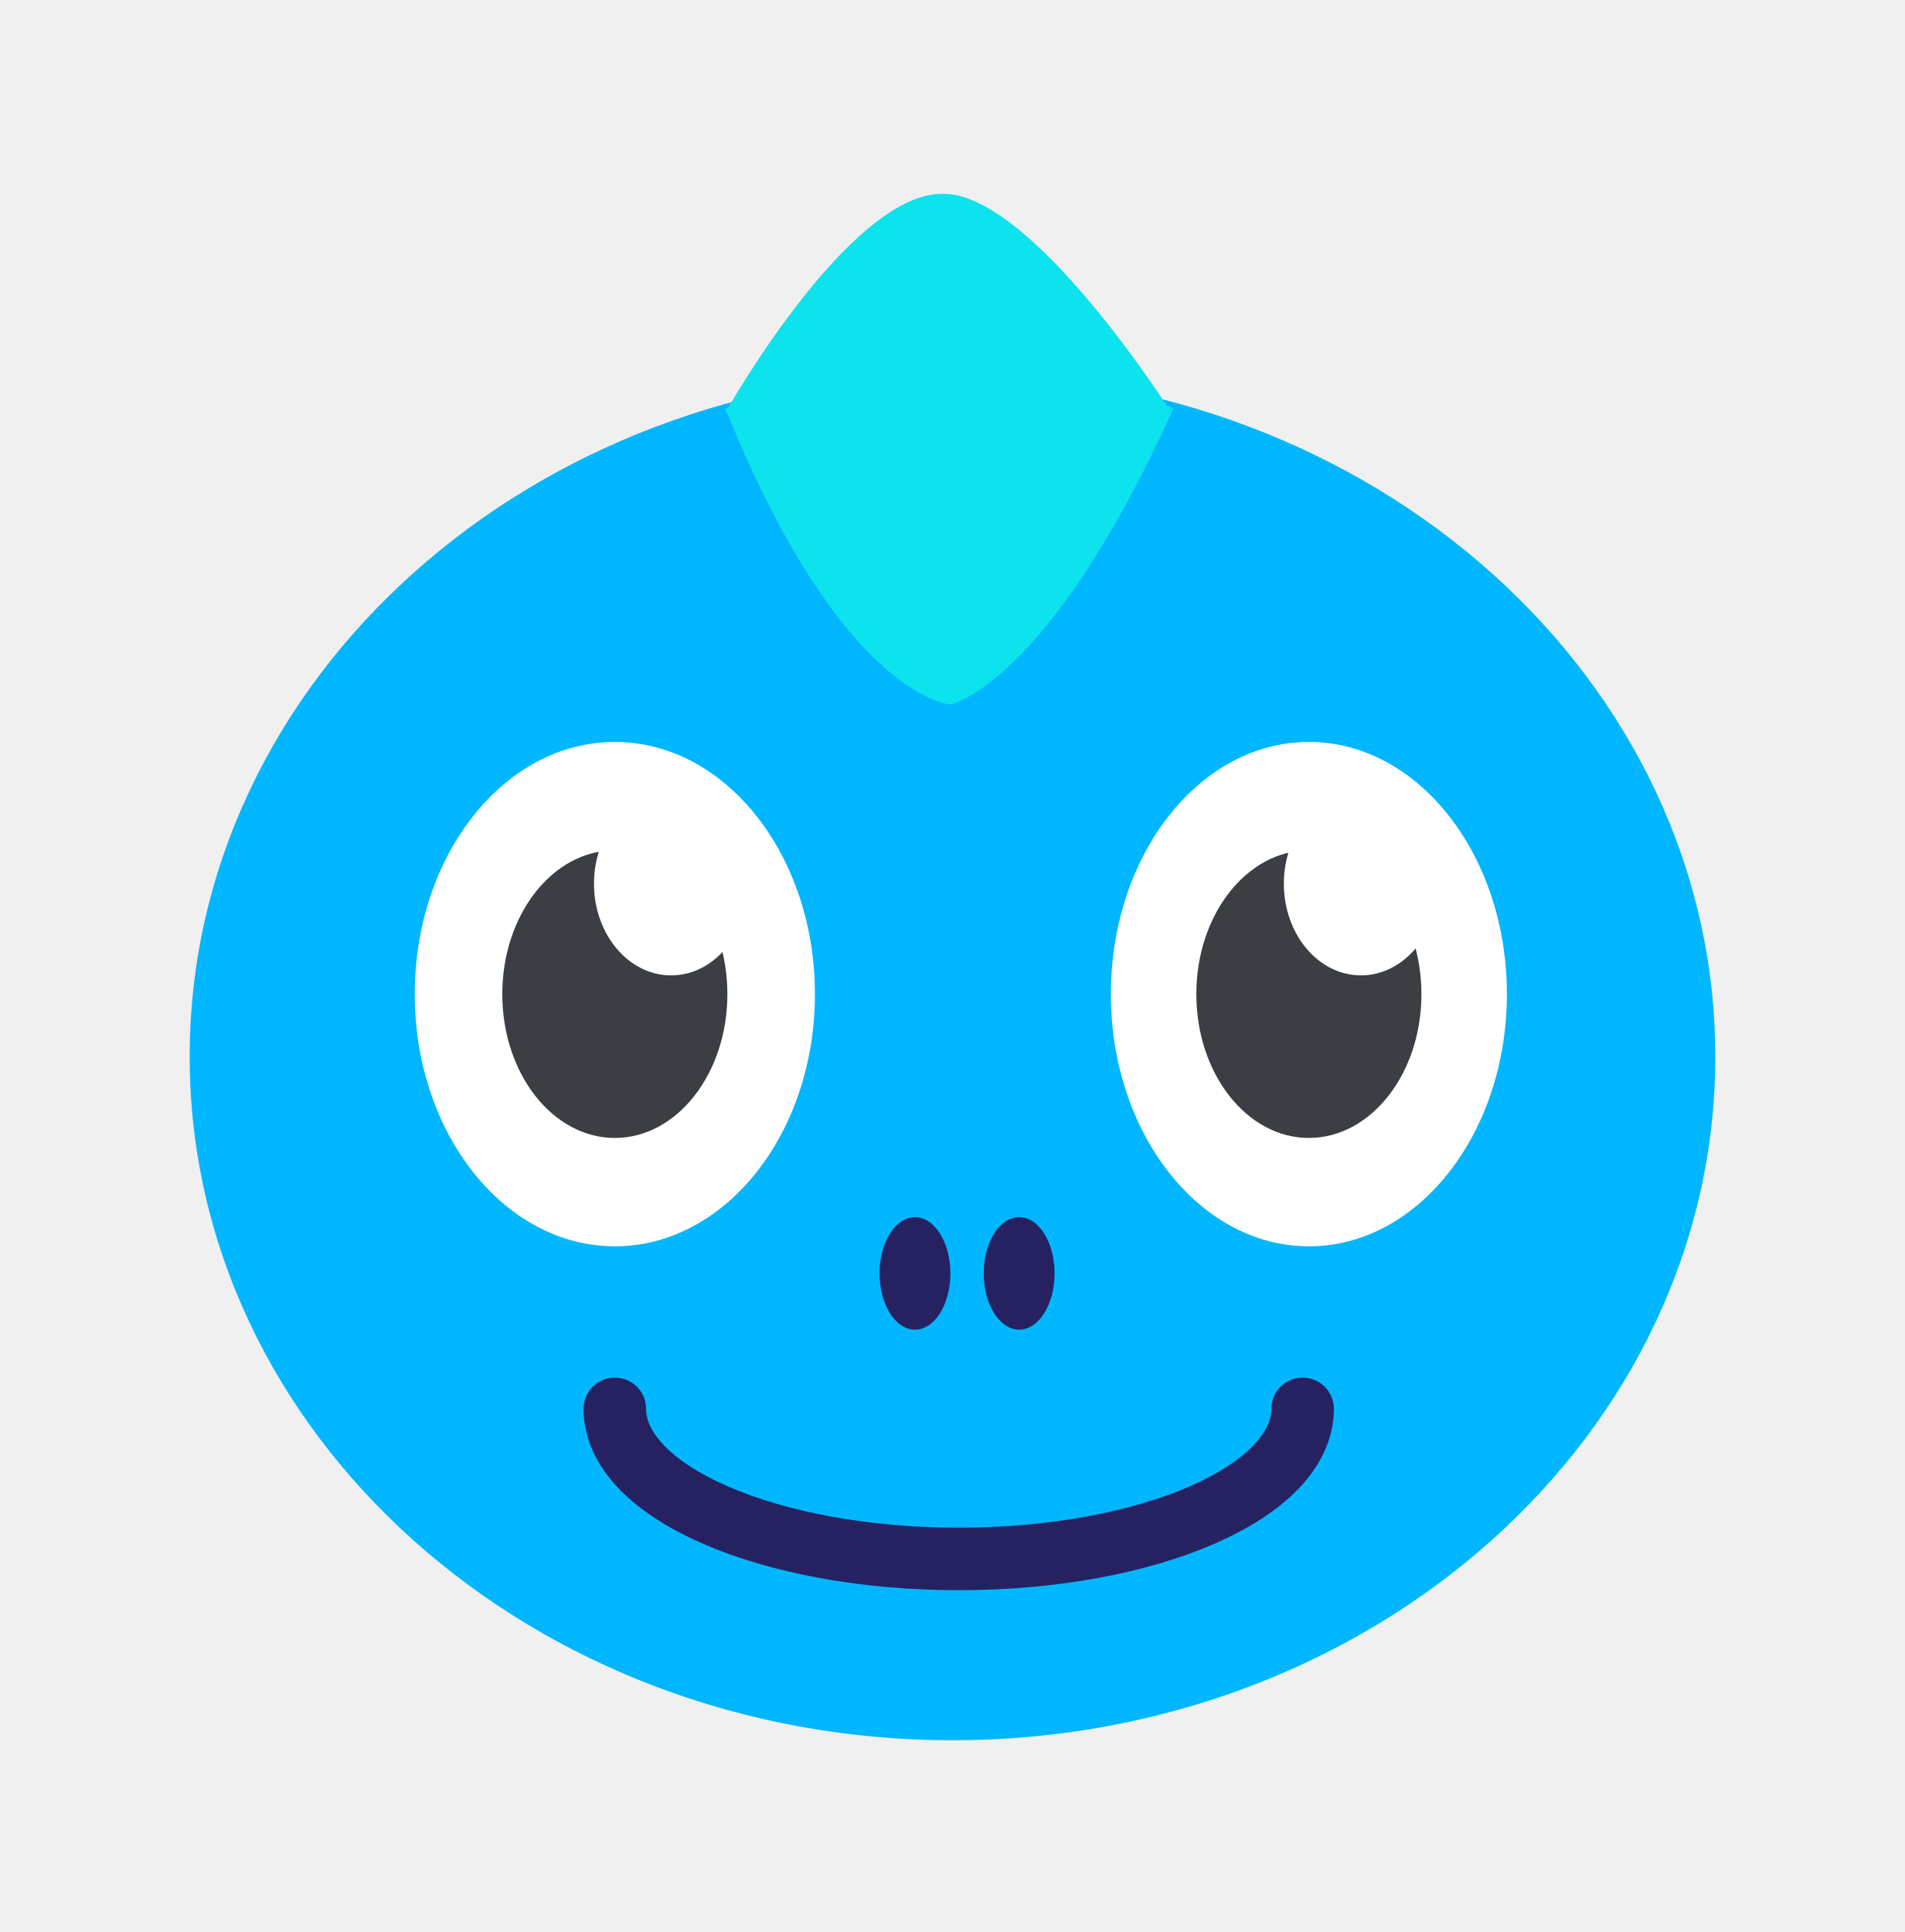
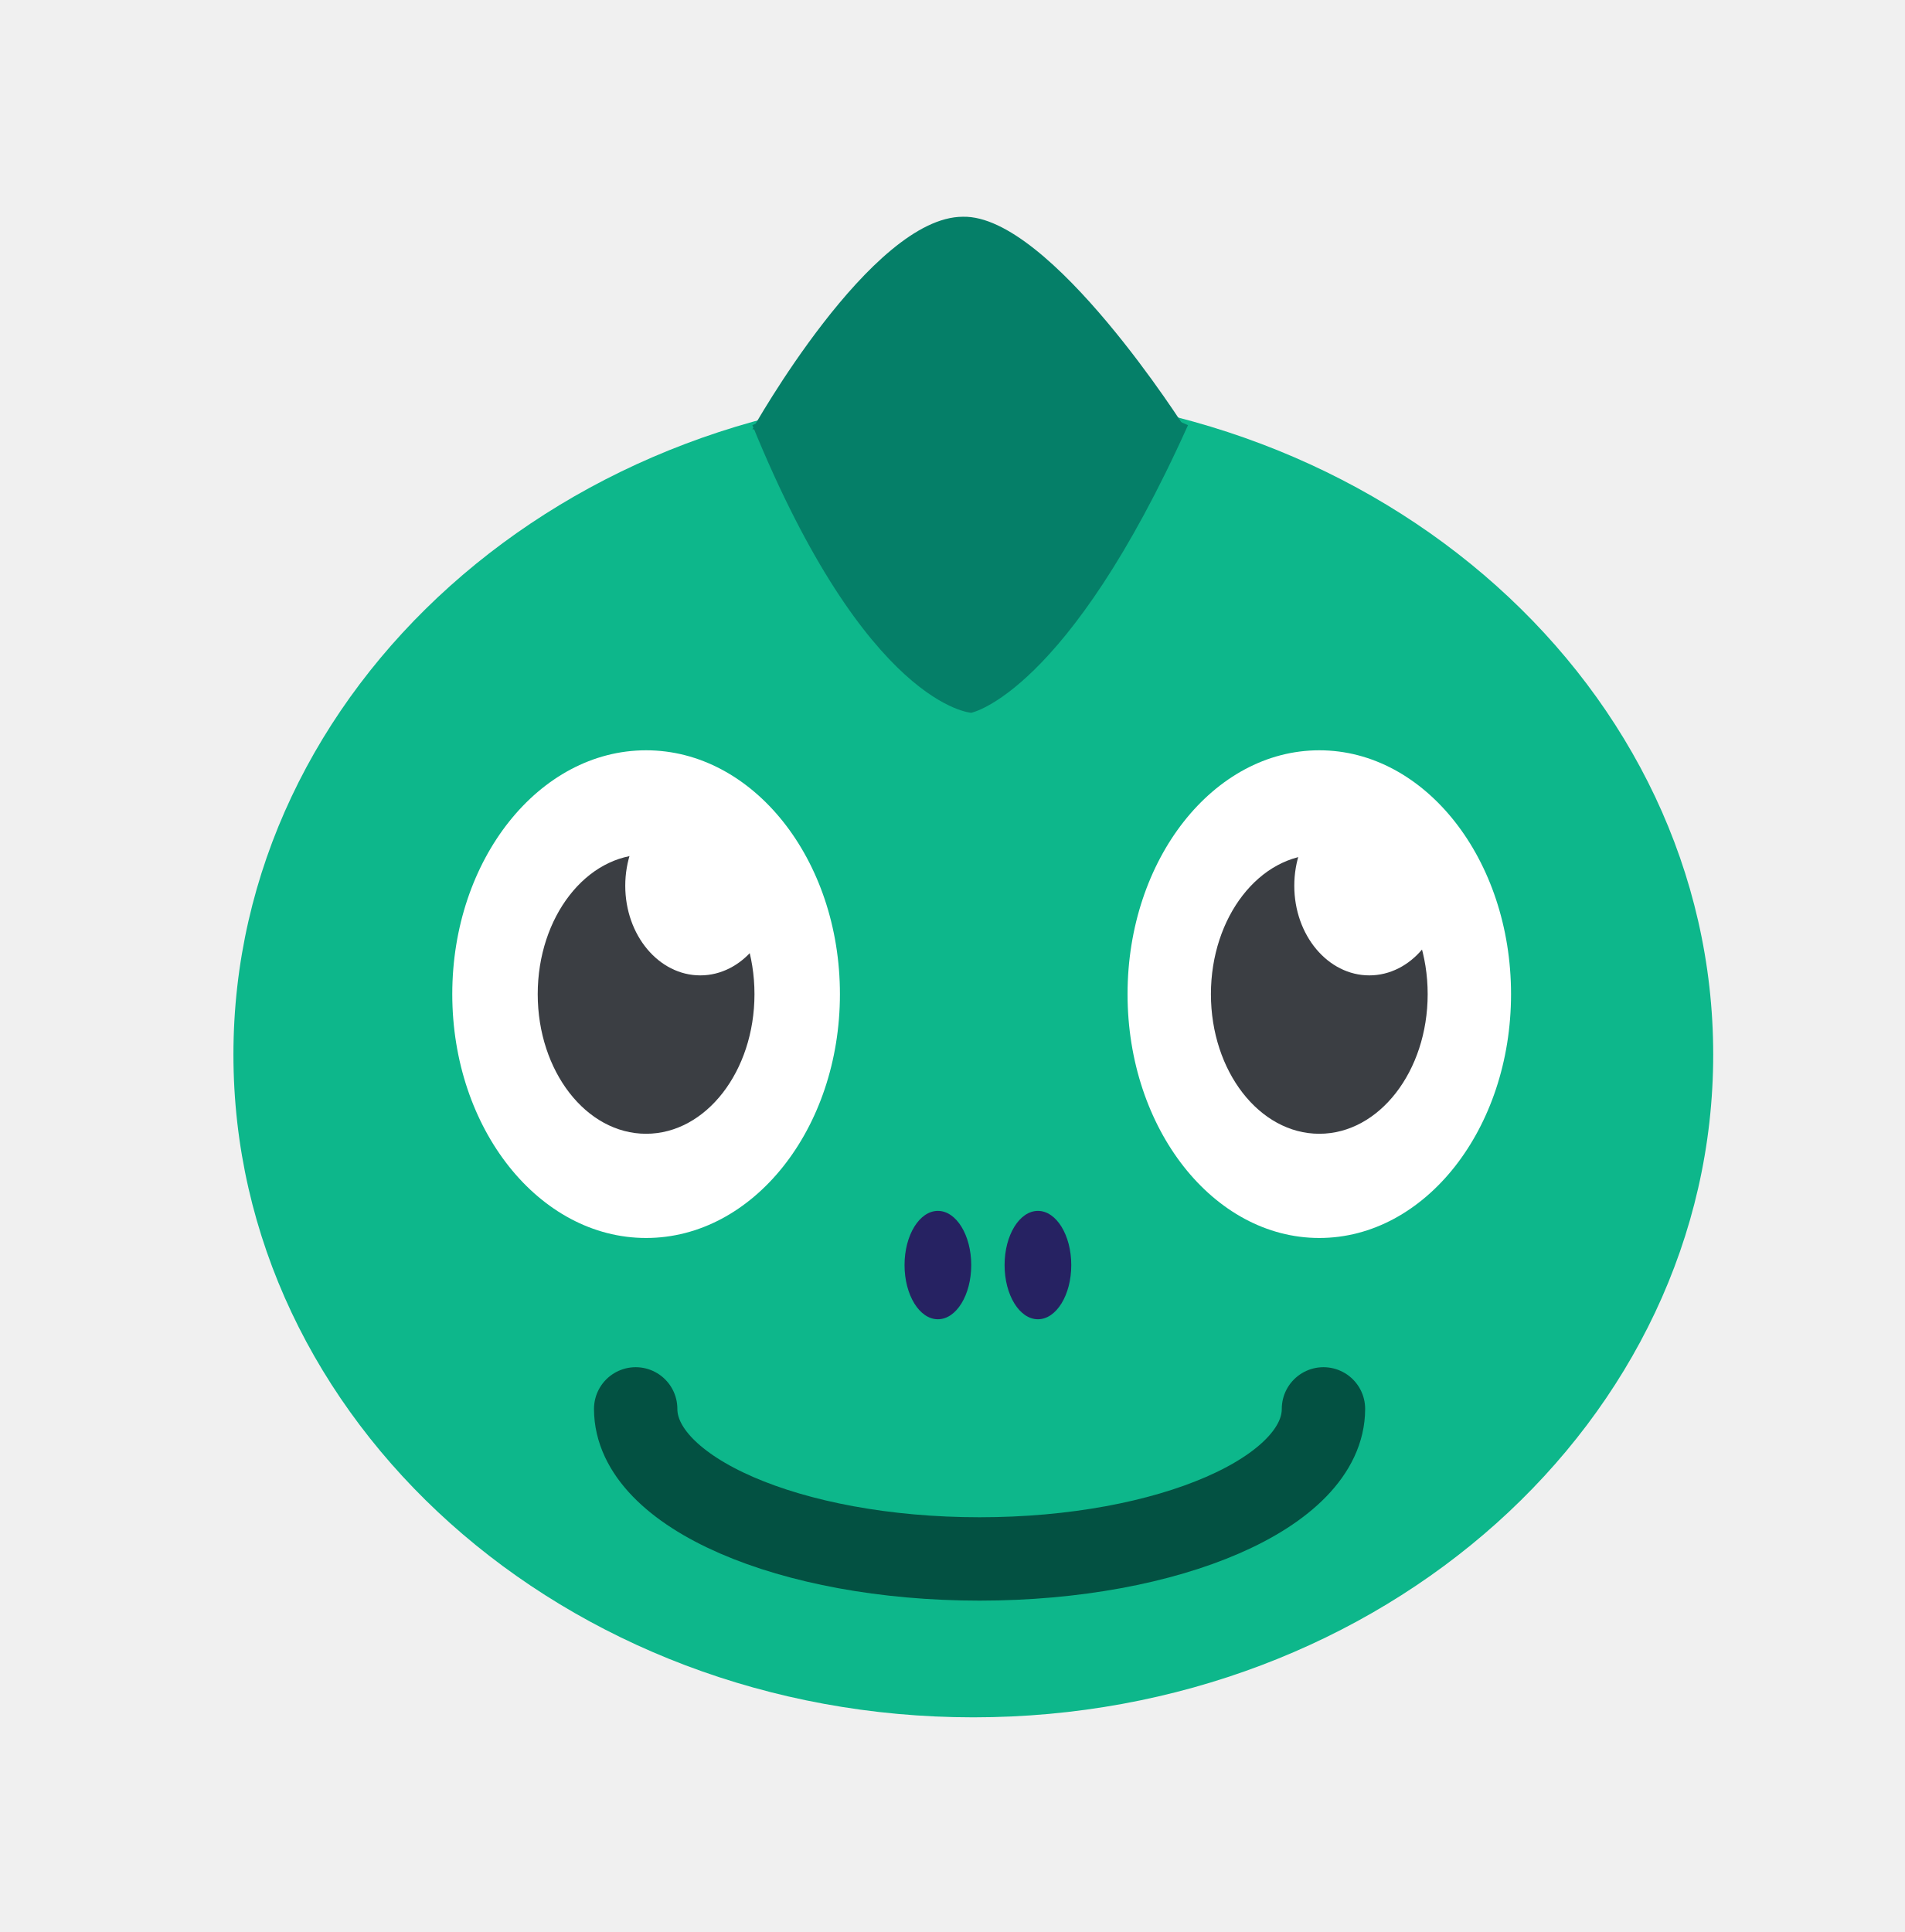
<svg xmlns="http://www.w3.org/2000/svg" version="1.1" id="background" x="0px" y="0px" viewBox="0 0 91.4 92.7" style="enable-background:new 0 0 91.4 92.7;" xml:space="preserve">
  <style type="text/css">
- 	.st0{fill:#00B7FF;}
+ 	.st0{fill:#0DB78B;}
	.st1{fill:#FFFFFF;}
	.st2{fill:#3B3E43;}
	.st3{fill:#262262;}
- 	.st4{fill:none;stroke:#262262;stroke-width:3;stroke-linecap:round;stroke-miterlimit:10;}
- 	.st5{fill:#0CE3ED;}
+ 	.st4{fill:none;stroke:#035142;stroke-width:4;stroke-linecap:round;stroke-miterlimit:10;}
+ 	.st5{fill:#057F68;}
</style>
-   <ellipse class="st0" cx="45.7" cy="50.7" rx="36.6" ry="32.8" />
-   <ellipse class="st1" cx="29.5" cy="47.7" rx="9.6" ry="12.1" />
-   <ellipse class="st2" cx="29.5" cy="47.7" rx="5.4" ry="6.9" />
-   <ellipse class="st1" cx="32.2" cy="42.4" rx="3.7" ry="4.4" />
-   <ellipse class="st1" cx="62.8" cy="47.7" rx="9.5" ry="12.1" />
-   <ellipse class="st2" cx="62.8" cy="47.7" rx="5.4" ry="6.9" />
-   <ellipse class="st1" cx="65.3" cy="42.4" rx="3.7" ry="4.4" />
-   <ellipse class="st3" cx="43.9" cy="61.1" rx="1.7" ry="2.7" />
-   <ellipse class="st3" cx="48.9" cy="61.1" rx="1.7" ry="2.7" />
-   <path class="st4" d="M62.5,67.6c0,4-7.4,7.2-16.5,7.2s-16.5-3.2-16.5-7.2" />
-   <path class="st5" d="M45.2,9.3c4.3-0.1,11,10.5,11,10.5H34.8C34.8,19.8,40.7,9.3,45.2,9.3z" />
-   <path class="st5" d="M45.6,33.8c0,0,4.7-0.9,10.7-14.2c-6.8-3.1-14.7-3.1-21.5,0C40.4,33.5,45.6,33.8,45.6,33.8z" />
+   <ellipse class="st0" cx="46.7" cy="50.6" rx="35.5" ry="31.8" />
+   <ellipse class="st1" cx="31" cy="47.7" rx="9.3" ry="11.7" />
+   <ellipse class="st2" cx="31" cy="47.7" rx="5.2" ry="6.7" />
+   <ellipse class="st1" cx="33.6" cy="42.5" rx="3.6" ry="4.3" />
+   <ellipse class="st1" cx="63.3" cy="47.7" rx="9.2" ry="11.7" />
+   <ellipse class="st2" cx="63.3" cy="47.7" rx="5.2" ry="6.7" />
+   <ellipse class="st1" cx="65.7" cy="42.5" rx="3.6" ry="4.3" />
+   <ellipse class="st3" cx="45" cy="60.7" rx="1.6" ry="2.6" />
+   <ellipse class="st3" cx="49.8" cy="60.7" rx="1.6" ry="2.6" />
+   <path class="st4" d="M63.5,67.6c0,4-7.4,7.2-16.5,7.2s-16.5-3.2-16.5-7.2" />
+   <path class="st5" d="M46.2,10.4c4.2-0.1,10.7,10.2,10.7,10.2H36.1C36.1,20.6,41.8,10.4,46.2,10.4z" />
+   <path class="st5" d="M46.6,34.2c0,0,4.6-0.9,10.4-13.8c-6.6-3-14.3-3-20.9,0C41.6,33.9,46.6,34.2,46.6,34.2z" />
</svg>
